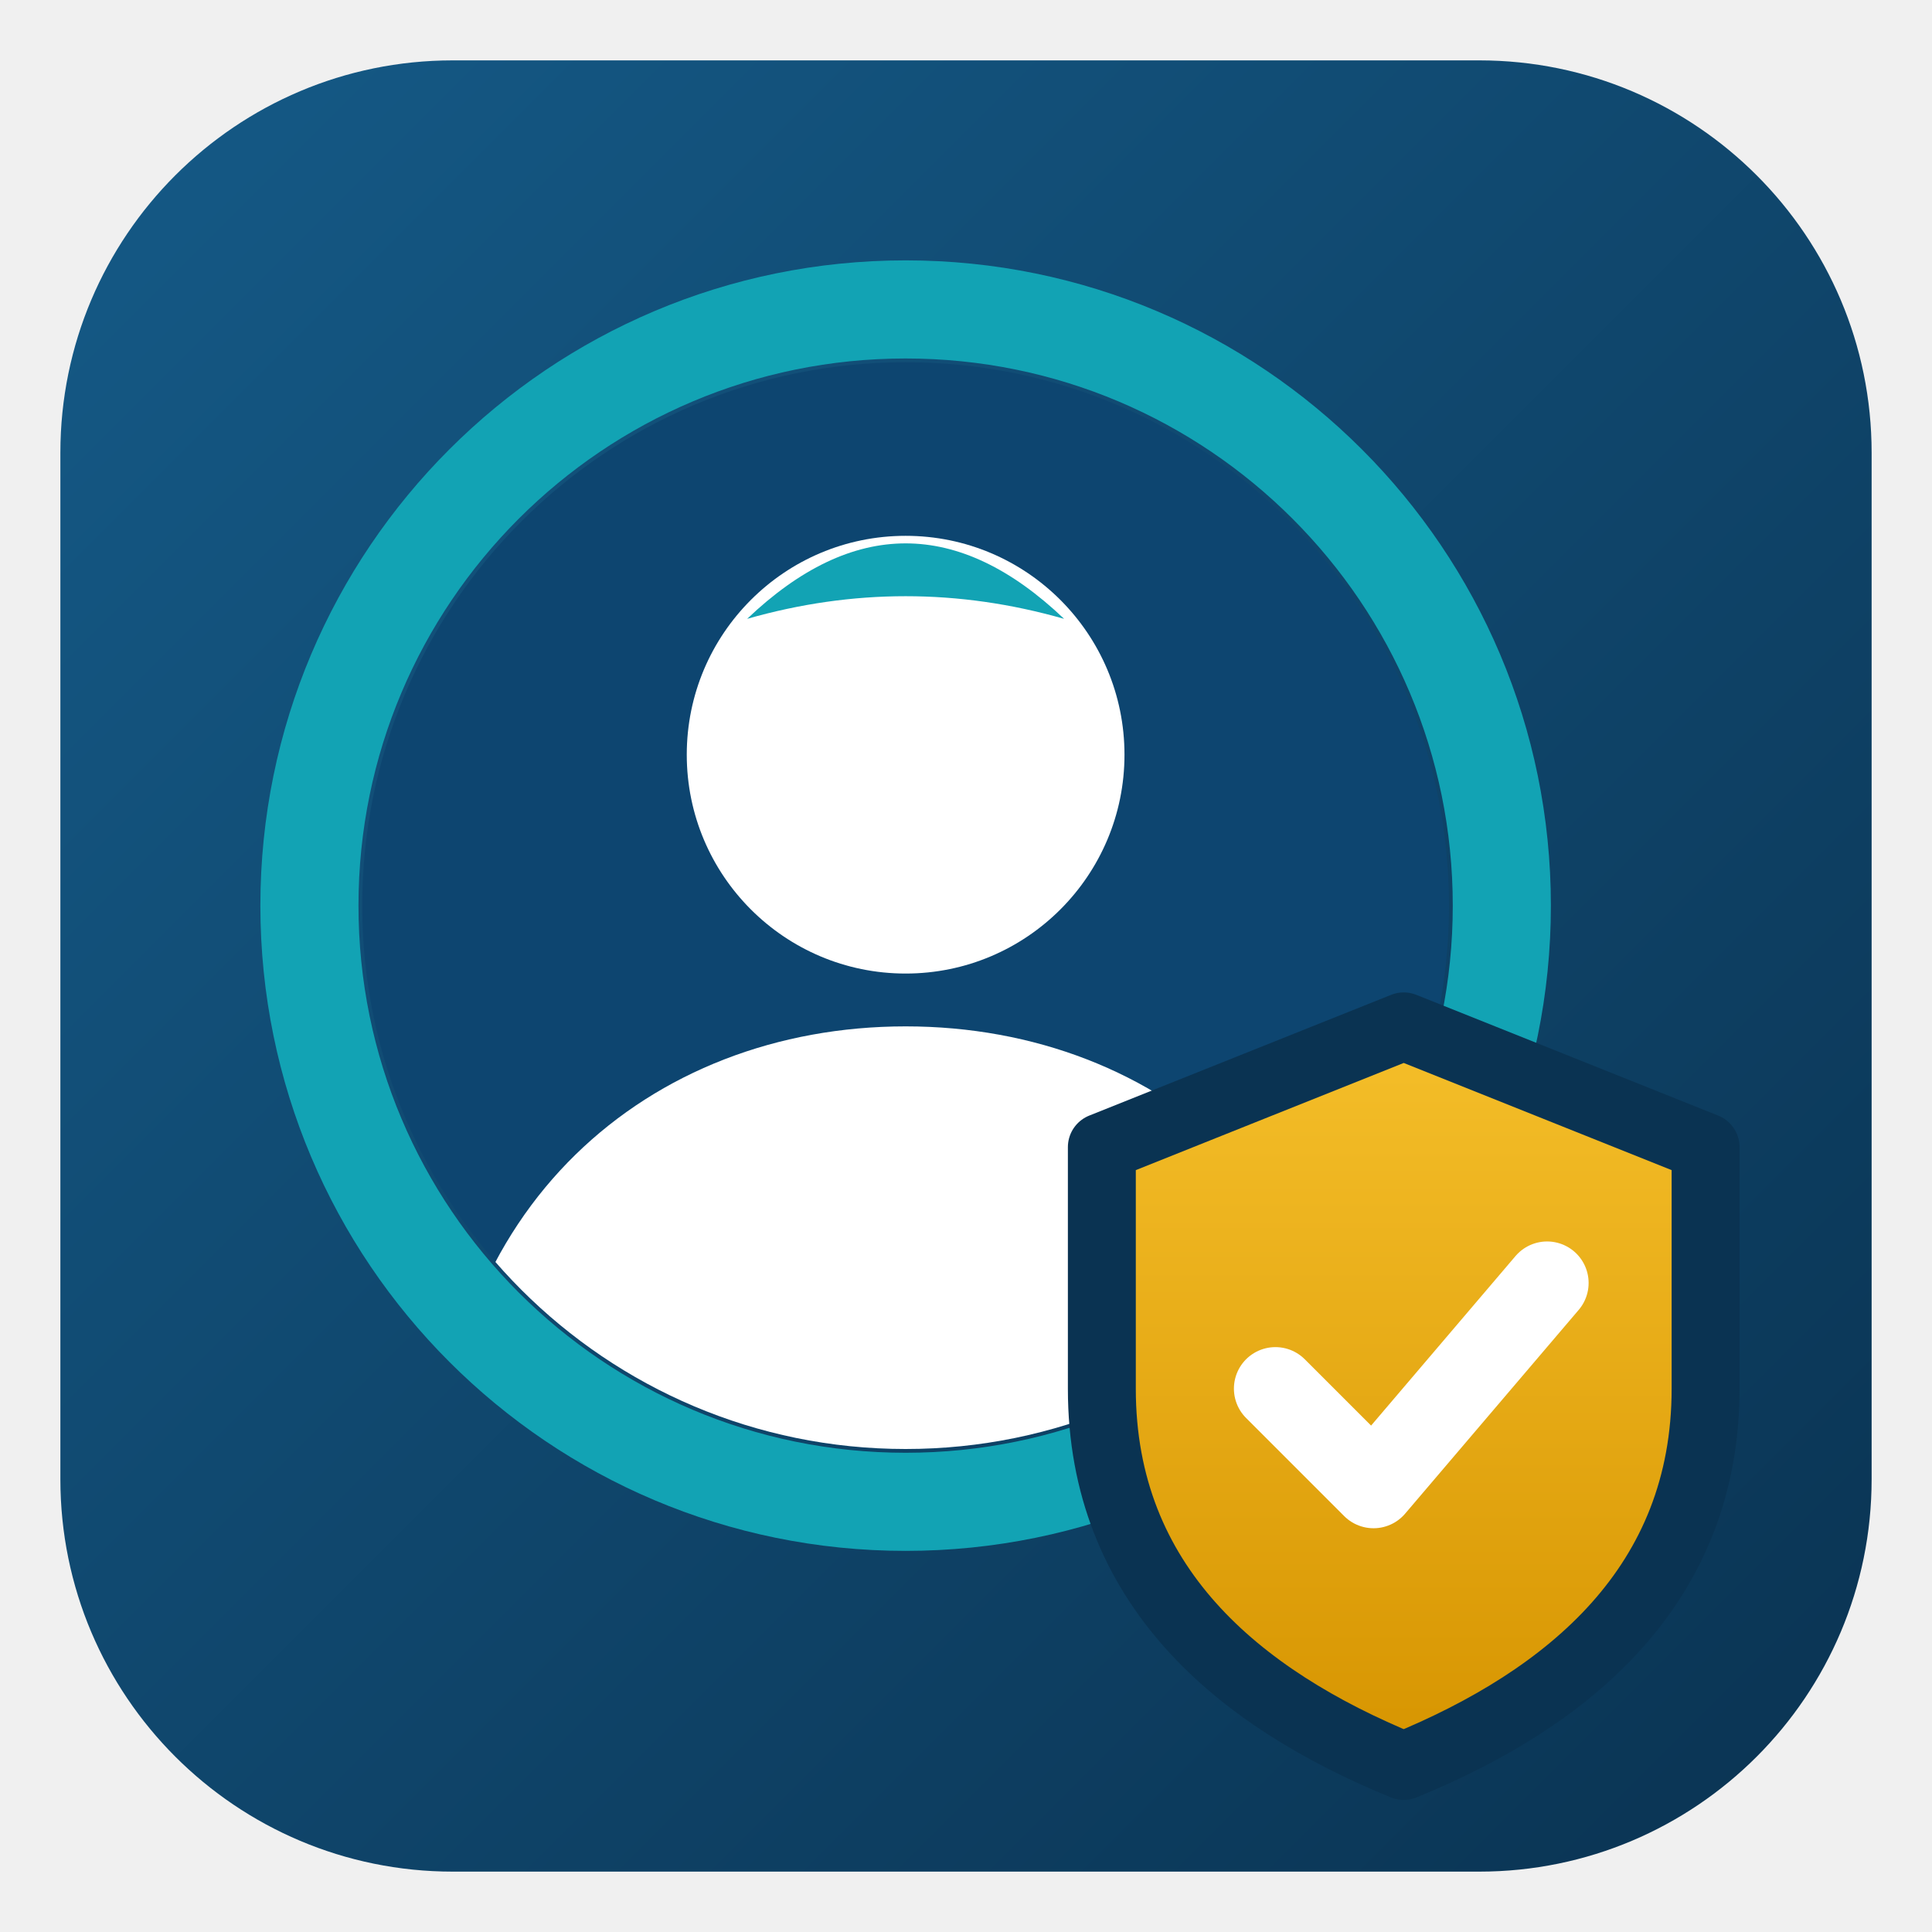
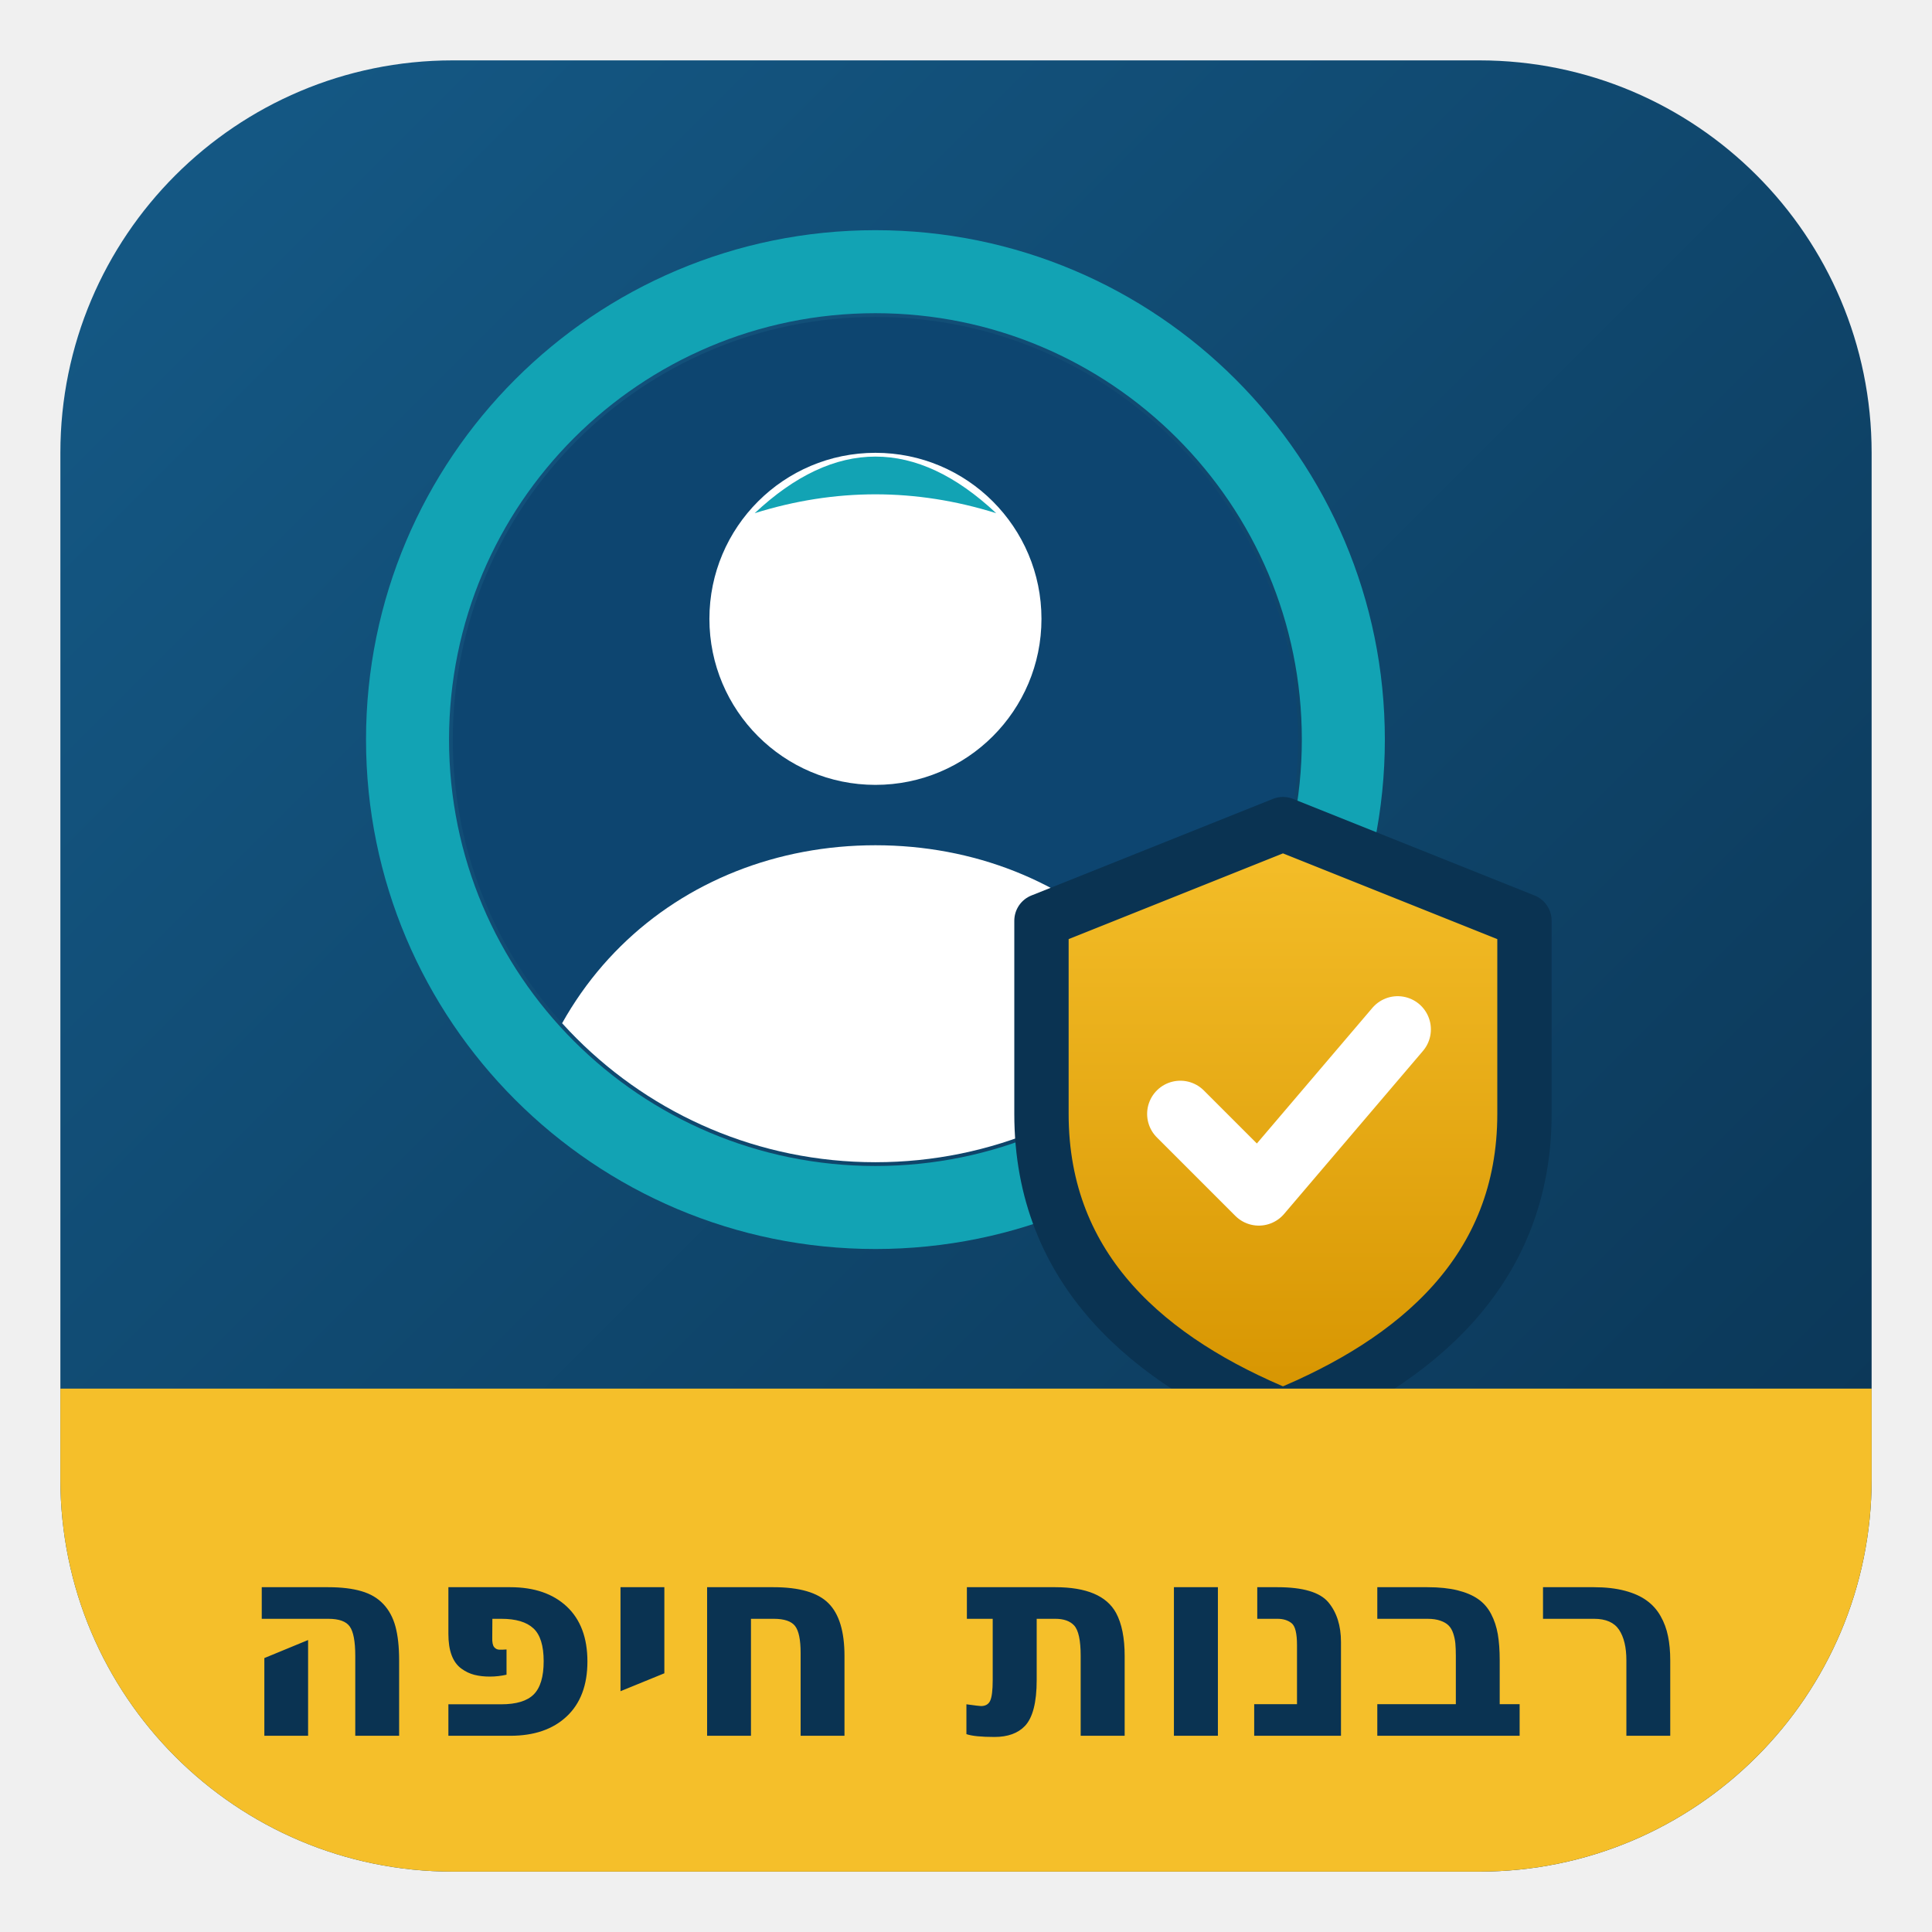
<svg xmlns="http://www.w3.org/2000/svg" viewBox="0 0 256 256">
  <defs>
    <linearGradient id="bg" x1="0" y1="0" x2="1" y2="1">
      <stop offset="0" stop-color="#155a87" />
      <stop offset="1" stop-color="#0a3352" />
    </linearGradient>
    <linearGradient id="badge" x1="0" y1="0" x2="0" y2="1">
      <stop offset="0" stop-color="#f5bf2a" />
      <stop offset="1" stop-color="#d69400" />
    </linearGradient>
    <clipPath id="ring">
-       <circle cx="120" cy="120" r="72" />
+       <circle cx="116" cy="98" r="56" />
    </clipPath>
  </defs>
  <rect x="8" y="8" width="240" height="240" rx="52" fill="url(#bg)" />
-   <circle cx="120" cy="120" r="72" fill="#0d4570" />
+   <circle cx="116" cy="98" r="56" fill="#0d4570" />
  <g clip-path="url(#ring)">
-     <circle cx="120" cy="100" r="29" fill="#ffffff" />
-     <path d="M99 82 Q120 62 141 82 Q120 76 99 82 z" fill="#12a3b4" />
-     <path d="M58 200 c0-40 28-64 62-64 s62 24 62 64 z" fill="#ffffff" />
+     <circle cx="116" cy="82" r="22" fill="#ffffff" />
+     <path d="M100 68 Q116 53 132 68 Q116 63 100 68 z" fill="#12a3b4" />
+     <path d="M68 162 c0-31 22-50 48-50 s48 19 48 50 z" fill="#ffffff" />
  </g>
-   <circle cx="120" cy="120" r="79" fill="none" stroke="#12a3b4" stroke-width="13" />
-   <g transform="translate(186 182)">
+   <circle cx="116" cy="98" r="62" fill="none" stroke="#12a3b4" stroke-width="11" />
+   <g transform="translate(170 146) scale(0.8)">
    <path d="M0 -46 L40 -30 V2 C40 28 22 43 0 52 C-22 43 -40 28 -40 2 V-30 Z" fill="url(#badge)" stroke="#0a3352" stroke-width="9" stroke-linejoin="round" />
    <path d="M-17 2 L-4 15 L19 -12" fill="none" stroke="#ffffff" stroke-width="11" stroke-linecap="round" stroke-linejoin="round" />
  </g>
+   <path d="M8 184 H248 V196 a52 52 0 0 1 -52 52 H60 a52 52 0 0 1 -52 -52 Z" fill="#f5bf2a" />
+   <text x="128" y="230" text-anchor="middle" font-family="DejaVu Sans" font-weight="bold" font-size="36" fill="#0a3352">רבנות חיפה</text>
</svg>
